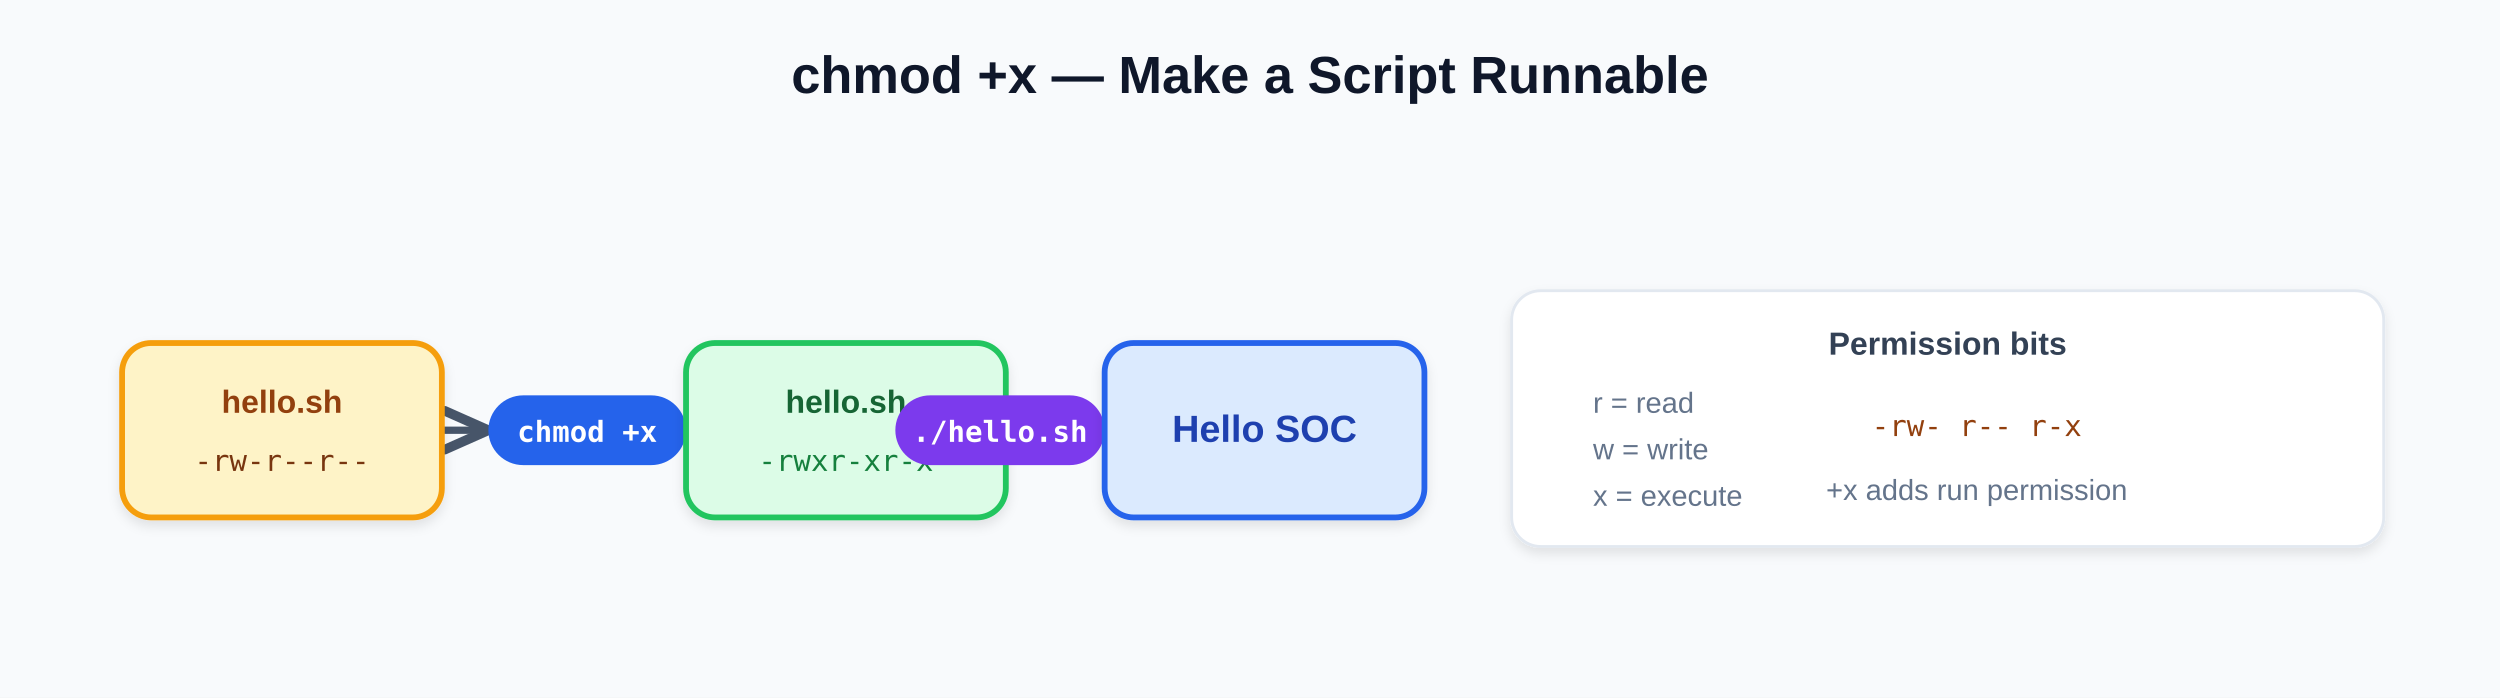
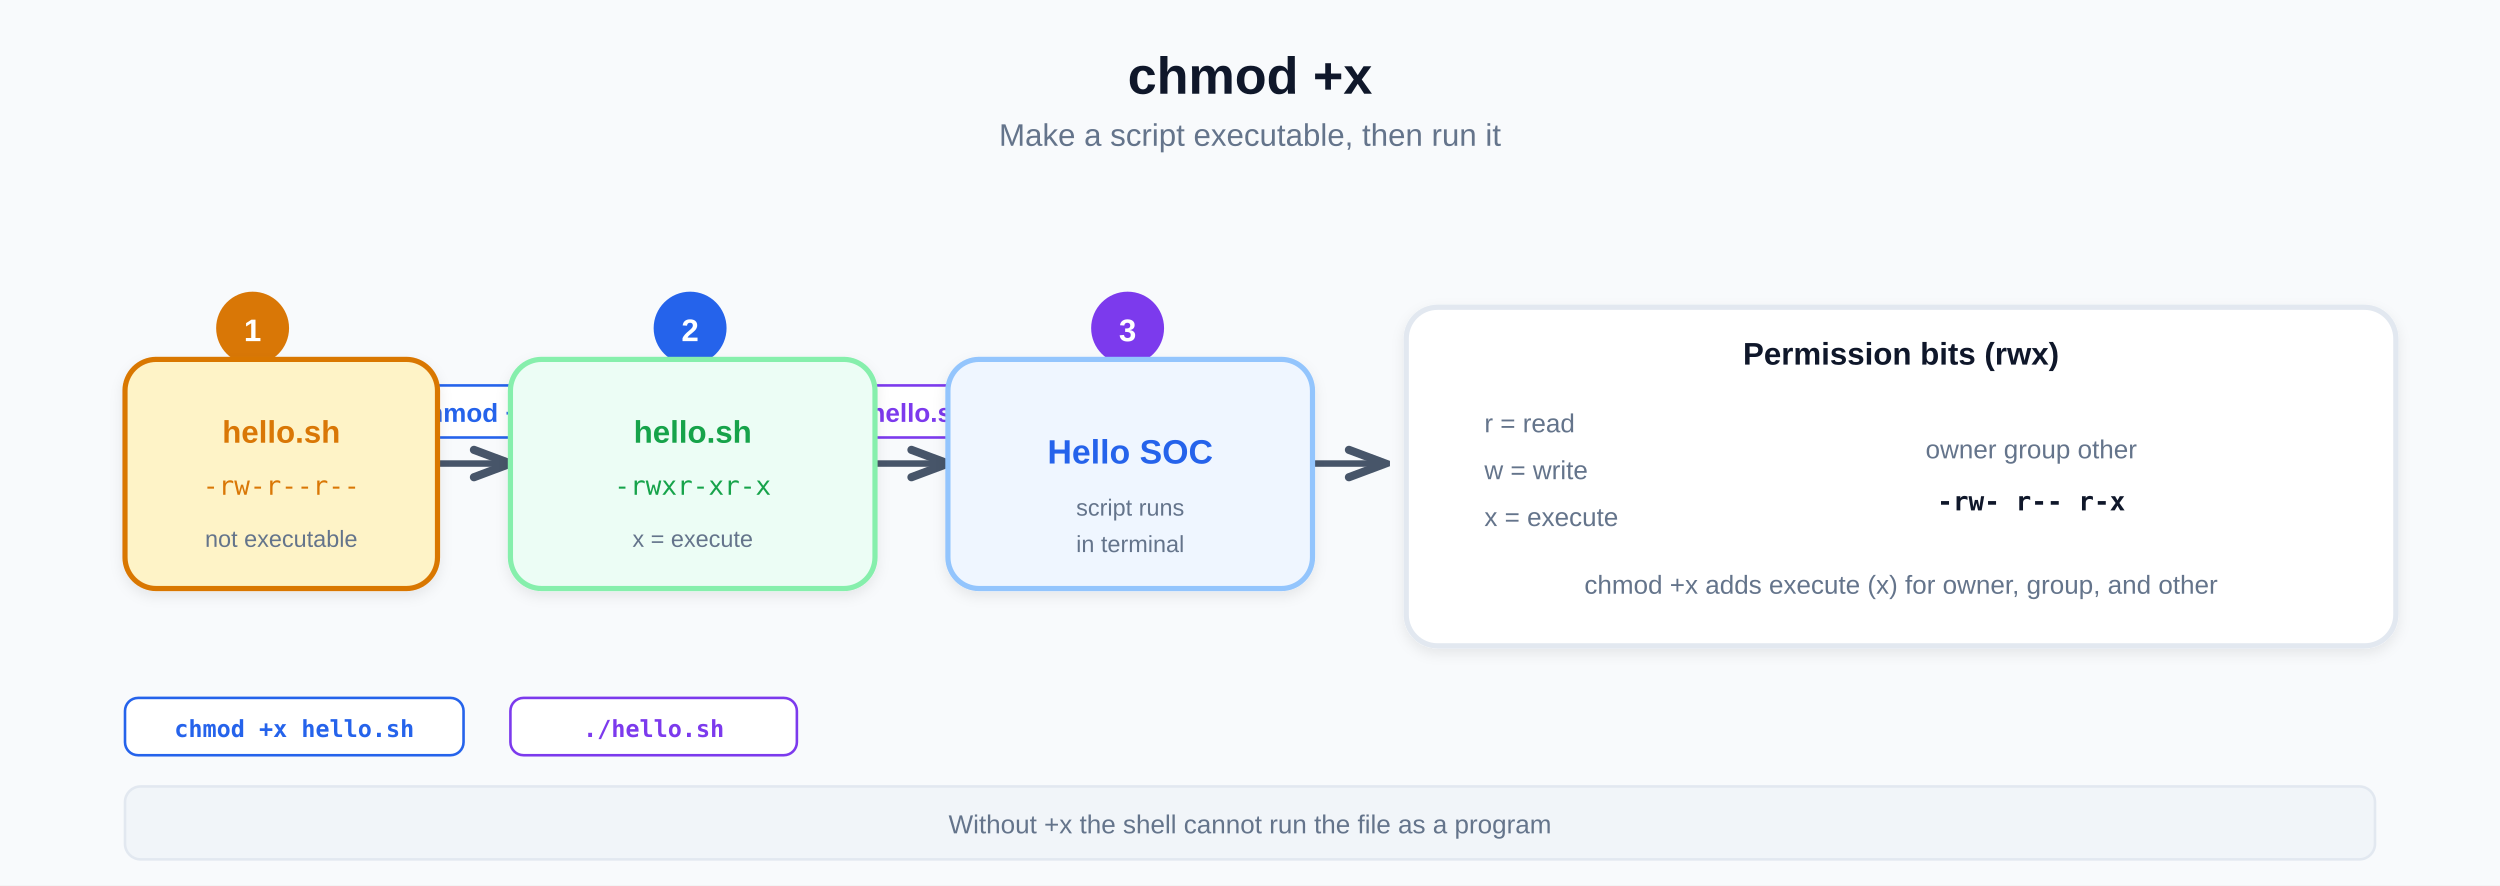
- <svg xmlns="http://www.w3.org/2000/svg" viewBox="0 0 860 240" role="img" aria-label="chmod flow">
+ <svg xmlns="http://www.w3.org/2000/svg" viewBox="0 0 960 340" role="img">
  <defs>
-     <filter id="sh" x="-20%" y="-20%" width="140%" height="140%">
-       <feDropShadow dx="0" dy="2" stdDeviation="2" flood-opacity="0.10" />
+     <filter id="sh" x="-15%" y="-15%" width="130%" height="130%">
+       <feDropShadow dx="0" dy="2" stdDeviation="2.5" flood-color="#0F172A" flood-opacity="0.08" />
    </filter>
-     <marker id="f" viewBox="0 0 12 12" refX="10" refY="6" markerWidth="8" markerHeight="8" orient="auto">
-       <path d="M1 2 L10 6 L1 10" fill="none" stroke="#475569" stroke-width="2" stroke-linecap="round" stroke-linejoin="round" />
+     <linearGradient id="aws" x1="0" y1="0" x2="1" y2="1">
+       <stop offset="0%" stop-color="#FF9900" />
+       <stop offset="100%" stop-color="#E65100" />
+     </linearGradient>
+     <marker id="m-blue" viewBox="0 0 10 10" refX="9" refY="5" markerWidth="7" markerHeight="7" orient="auto">
+       <path d="M1 2 L9 5 L1 8" fill="none" stroke="#2563EB" stroke-width="1.8" stroke-linecap="round" />
+     </marker>
+     <marker id="m-green" viewBox="0 0 10 10" refX="9" refY="5" markerWidth="7" markerHeight="7" orient="auto">
+       <path d="M1 2 L9 5 L1 8" fill="none" stroke="#16A34A" stroke-width="1.8" stroke-linecap="round" />
+     </marker>
+     <marker id="m-slate" viewBox="0 0 10 10" refX="9" refY="5" markerWidth="7" markerHeight="7" orient="auto">
+       <path d="M1 2 L9 5 L1 8" fill="none" stroke="#475569" stroke-width="1.8" stroke-linecap="round" />
+     </marker>
+     <marker id="m-amber" viewBox="0 0 10 10" refX="9" refY="5" markerWidth="7" markerHeight="7" orient="auto">
+       <path d="M1 2 L9 5 L1 8" fill="none" stroke="#D97706" stroke-width="1.8" stroke-linecap="round" />
+     </marker>
+     <marker id="m-red" viewBox="0 0 10 10" refX="9" refY="5" markerWidth="7" markerHeight="7" orient="auto">
+       <path d="M1 2 L9 5 L1 8" fill="none" stroke="#DC2626" stroke-width="1.8" stroke-linecap="round" />
    </marker>
  </defs>
-   <rect width="860" height="240" fill="#F8FAFC" />
-   <text x="430" y="32" text-anchor="middle" font-family="Arial, Helvetica, Sans-serif" font-size="18" font-weight="700" fill="#0F172A">chmod +x — Make a Script Runnable</text>
-   <path d="M152 148 L168 148" fill="none" stroke="#475569" stroke-width="2.5" marker-end="url(#f)" />
-   <path d="M292 148 L308 148" fill="none" stroke="#475569" stroke-width="2.5" marker-end="url(#f)" />
-   <path d="M432 148 L448 148" fill="none" stroke="#475569" stroke-width="2.5" marker-end="url(#f)" />
-   <rect x="42" y="118" width="110" height="60" rx="10" fill="#FEF3C7" stroke="#F59E0B" stroke-width="2" filter="url(#sh)" />
-   <text x="97" y="142" text-anchor="middle" font-family="Arial, Helvetica, Sans-serif" font-size="11" font-weight="700" fill="#92400E">hello.sh</text>
-   <text x="97" y="162" text-anchor="middle" font-family="monospace" font-size="10" fill="#78350F">-rw-r--r--</text>
-   <rect x="168" y="136" width="68" height="24" rx="12" fill="#2563EB" />
-   <text x="202" y="152" text-anchor="middle" font-family="monospace" font-size="10" font-weight="600" fill="#FFF">chmod +x</text>
-   <rect x="236" y="118" width="110" height="60" rx="10" fill="#DCFCE7" stroke="#22C55E" stroke-width="2" filter="url(#sh)" />
-   <text x="291" y="142" text-anchor="middle" font-family="Arial, Helvetica, Sans-serif" font-size="11" font-weight="700" fill="#166534">hello.sh</text>
-   <text x="291" y="162" text-anchor="middle" font-family="monospace" font-size="10" fill="#15803D">-rwxr-xr-x</text>
-   <rect x="308" y="136" width="72" height="24" rx="12" fill="#7C3AED" />
-   <text x="344" y="152" text-anchor="middle" font-family="monospace" font-size="10" font-weight="600" fill="#FFF">./hello.sh</text>
-   <rect x="380" y="118" width="110" height="60" rx="10" fill="#DBEAFE" stroke="#2563EB" stroke-width="2" filter="url(#sh)" />
-   <text x="435" y="152" text-anchor="middle" font-family="Arial, Helvetica, Sans-serif" font-size="13" font-weight="700" fill="#1E40AF">Hello SOC</text>
-   <rect x="520" y="100" width="300" height="88" rx="10" fill="#FFF" stroke="#E2E8F0" filter="url(#sh)" />
-   <text x="670" y="122" text-anchor="middle" font-family="Arial, Helvetica, Sans-serif" font-size="11" font-weight="700" fill="#334155">Permission bits</text>
-   <text x="548" y="142" font-family="Arial, Helvetica, Sans-serif" font-size="10" fill="#64748B">r = read</text>
-   <text x="548" y="158" font-family="Arial, Helvetica, Sans-serif" font-size="10" fill="#64748B">w = write</text>
-   <text x="548" y="174" font-family="Arial, Helvetica, Sans-serif" font-size="10" fill="#64748B">x = execute</text>
-   <text x="680" y="150" text-anchor="middle" font-family="monospace" font-size="10" fill="#92400E">-rw-  r--  r-x</text>
-   <text x="680" y="172" text-anchor="middle" font-family="Arial, Helvetica, Sans-serif" font-size="10" fill="#64748B">+x adds run permission</text>
+   <rect width="960" height="340" fill="#F8FAFC" />
+   <text x="480" y="36" text-anchor="middle" font-family="Arial, Helvetica, sans-serif" font-size="20" font-weight="700" fill="#0F172A">chmod +x</text>
+   <text x="480" y="56" text-anchor="middle" font-family="Arial, Helvetica, sans-serif" font-size="12" fill="#64748B">Make a script executable, then run it</text>
+   <path d="M168 178 H196" fill="none" stroke="#475569" stroke-width="2.5" marker-end="url(#m-slate)" />
+   <path d="M336 178 H364" fill="none" stroke="#475569" stroke-width="2.5" marker-end="url(#m-slate)" />
+   <path d="M504 178 H532" fill="none" stroke="#475569" stroke-width="2.5" marker-end="url(#m-slate)" />
+   <rect x="149" y="148" width="66" height="20" rx="10" fill="#FFF" stroke="#2563EB" stroke-width="1" />
+   <text x="182" y="162" text-anchor="middle" font-family="Arial, Helvetica, sans-serif" font-size="10" font-weight="600" fill="#2563EB">chmod +x</text>
+   <rect x="311" y="148" width="78" height="20" rx="10" fill="#FFF" stroke="#7C3AED" stroke-width="1" />
+   <text x="350" y="162" text-anchor="middle" font-family="Arial, Helvetica, sans-serif" font-size="10" font-weight="600" fill="#7C3AED">./hello.sh</text>
+   <circle cx="97" cy="126" r="14" fill="#D97706" />
+   <text x="97" y="131" text-anchor="middle" font-family="Arial, Helvetica, sans-serif" font-size="12" font-weight="700" fill="#FFF">1</text>
+   <rect x="48" y="138" width="120" height="88" rx="12" fill="#FEF3C7" stroke="#D97706" stroke-width="2" filter="url(#sh)" />
+   <text x="108" y="170" text-anchor="middle" font-family="Arial, Helvetica, sans-serif" font-size="12" font-weight="700" fill="#D97706">hello.sh</text>
+   <text x="108" y="190" text-anchor="middle" font-family="Consolas, monospace" font-size="10" font-weight="400" fill="#D97706">-rw-r--r--</text>
+   <text x="108" y="210" text-anchor="middle" font-family="Arial, Helvetica, sans-serif" font-size="9" font-weight="400" fill="#64748B">not executable</text>
+   <circle cx="265" cy="126" r="14" fill="#2563EB" />
+   <text x="265" y="131" text-anchor="middle" font-family="Arial, Helvetica, sans-serif" font-size="12" font-weight="700" fill="#FFF">2</text>
+   <rect x="196" y="138" width="140" height="88" rx="12" fill="#ECFDF5" stroke="#86EFAC" stroke-width="2" filter="url(#sh)" />
+   <text x="266" y="170" text-anchor="middle" font-family="Arial, Helvetica, sans-serif" font-size="12" font-weight="700" fill="#16A34A">hello.sh</text>
+   <text x="266" y="190" text-anchor="middle" font-family="Consolas, monospace" font-size="10" font-weight="400" fill="#16A34A">-rwxr-xr-x</text>
+   <text x="266" y="210" text-anchor="middle" font-family="Arial, Helvetica, sans-serif" font-size="9" font-weight="400" fill="#64748B">x = execute</text>
+   <circle cx="433" cy="126" r="14" fill="#7C3AED" />
+   <text x="433" y="131" text-anchor="middle" font-family="Arial, Helvetica, sans-serif" font-size="12" font-weight="700" fill="#FFF">3</text>
+   <rect x="364" y="138" width="140" height="88" rx="12" fill="#EFF6FF" stroke="#93C5FD" stroke-width="2" filter="url(#sh)" />
+   <text x="434" y="178" text-anchor="middle" font-family="Arial, Helvetica, sans-serif" font-size="13" font-weight="700" fill="#2563EB">Hello SOC</text>
+   <text x="434" y="198" text-anchor="middle" font-family="Arial, Helvetica, sans-serif" font-size="9" font-weight="400" fill="#64748B">script runs</text>
+   <text x="434" y="212" text-anchor="middle" font-family="Arial, Helvetica, sans-serif" font-size="9" font-weight="400" fill="#64748B">in terminal</text>
+   <rect x="540" y="118" width="380" height="130" rx="12" fill="#FFFFFF" stroke="#E2E8F0" stroke-width="2" filter="url(#sh)" />
+   <text x="730" y="140" text-anchor="middle" font-family="Arial, Helvetica, sans-serif" font-size="12" font-weight="700" fill="#0F172A">Permission bits (rwx)</text>
+   <text x="570" y="166" text-anchor="start" font-family="Arial, Helvetica, sans-serif" font-size="10" font-weight="400" fill="#64748B">r = read</text>
+   <text x="570" y="184" text-anchor="start" font-family="Arial, Helvetica, sans-serif" font-size="10" font-weight="400" fill="#64748B">w = write</text>
+   <text x="570" y="202" text-anchor="start" font-family="Arial, Helvetica, sans-serif" font-size="10" font-weight="400" fill="#64748B">x = execute</text>
+   <text x="780" y="176" text-anchor="middle" font-family="Arial, Helvetica, sans-serif" font-size="10" font-weight="400" fill="#64748B">owner   group   other</text>
+   <text x="780" y="196" text-anchor="middle" font-family="Consolas, monospace" font-size="10" font-weight="600" fill="#0F172A">-rw-    r--     r-x</text>
+   <text x="730" y="228" text-anchor="middle" font-family="Arial, Helvetica, sans-serif" font-size="10" font-weight="400" fill="#64748B">chmod +x adds execute (x) for owner, group, and other</text>
+   <rect x="48" y="268" width="130" height="22" rx="5" fill="#FFF" stroke="#2563EB" />
+   <text x="113" y="283" text-anchor="middle" font-family="Consolas, monospace" font-size="9" font-weight="600" fill="#2563EB">chmod +x hello.sh</text>
+   <rect x="196" y="268" width="110" height="22" rx="5" fill="#FFF" stroke="#7C3AED" />
+   <text x="251" y="283" text-anchor="middle" font-family="Consolas, monospace" font-size="9" font-weight="600" fill="#7C3AED">./hello.sh</text>
+   <rect x="48" y="302" width="864" height="28" rx="6" fill="#F1F5F9" stroke="#E2E8F0" />
+   <text x="480" y="320" text-anchor="middle" font-family="Arial, Helvetica, sans-serif" font-size="10" font-weight="400" fill="#64748B">Without +x the shell cannot run the file as a program</text>
</svg>
